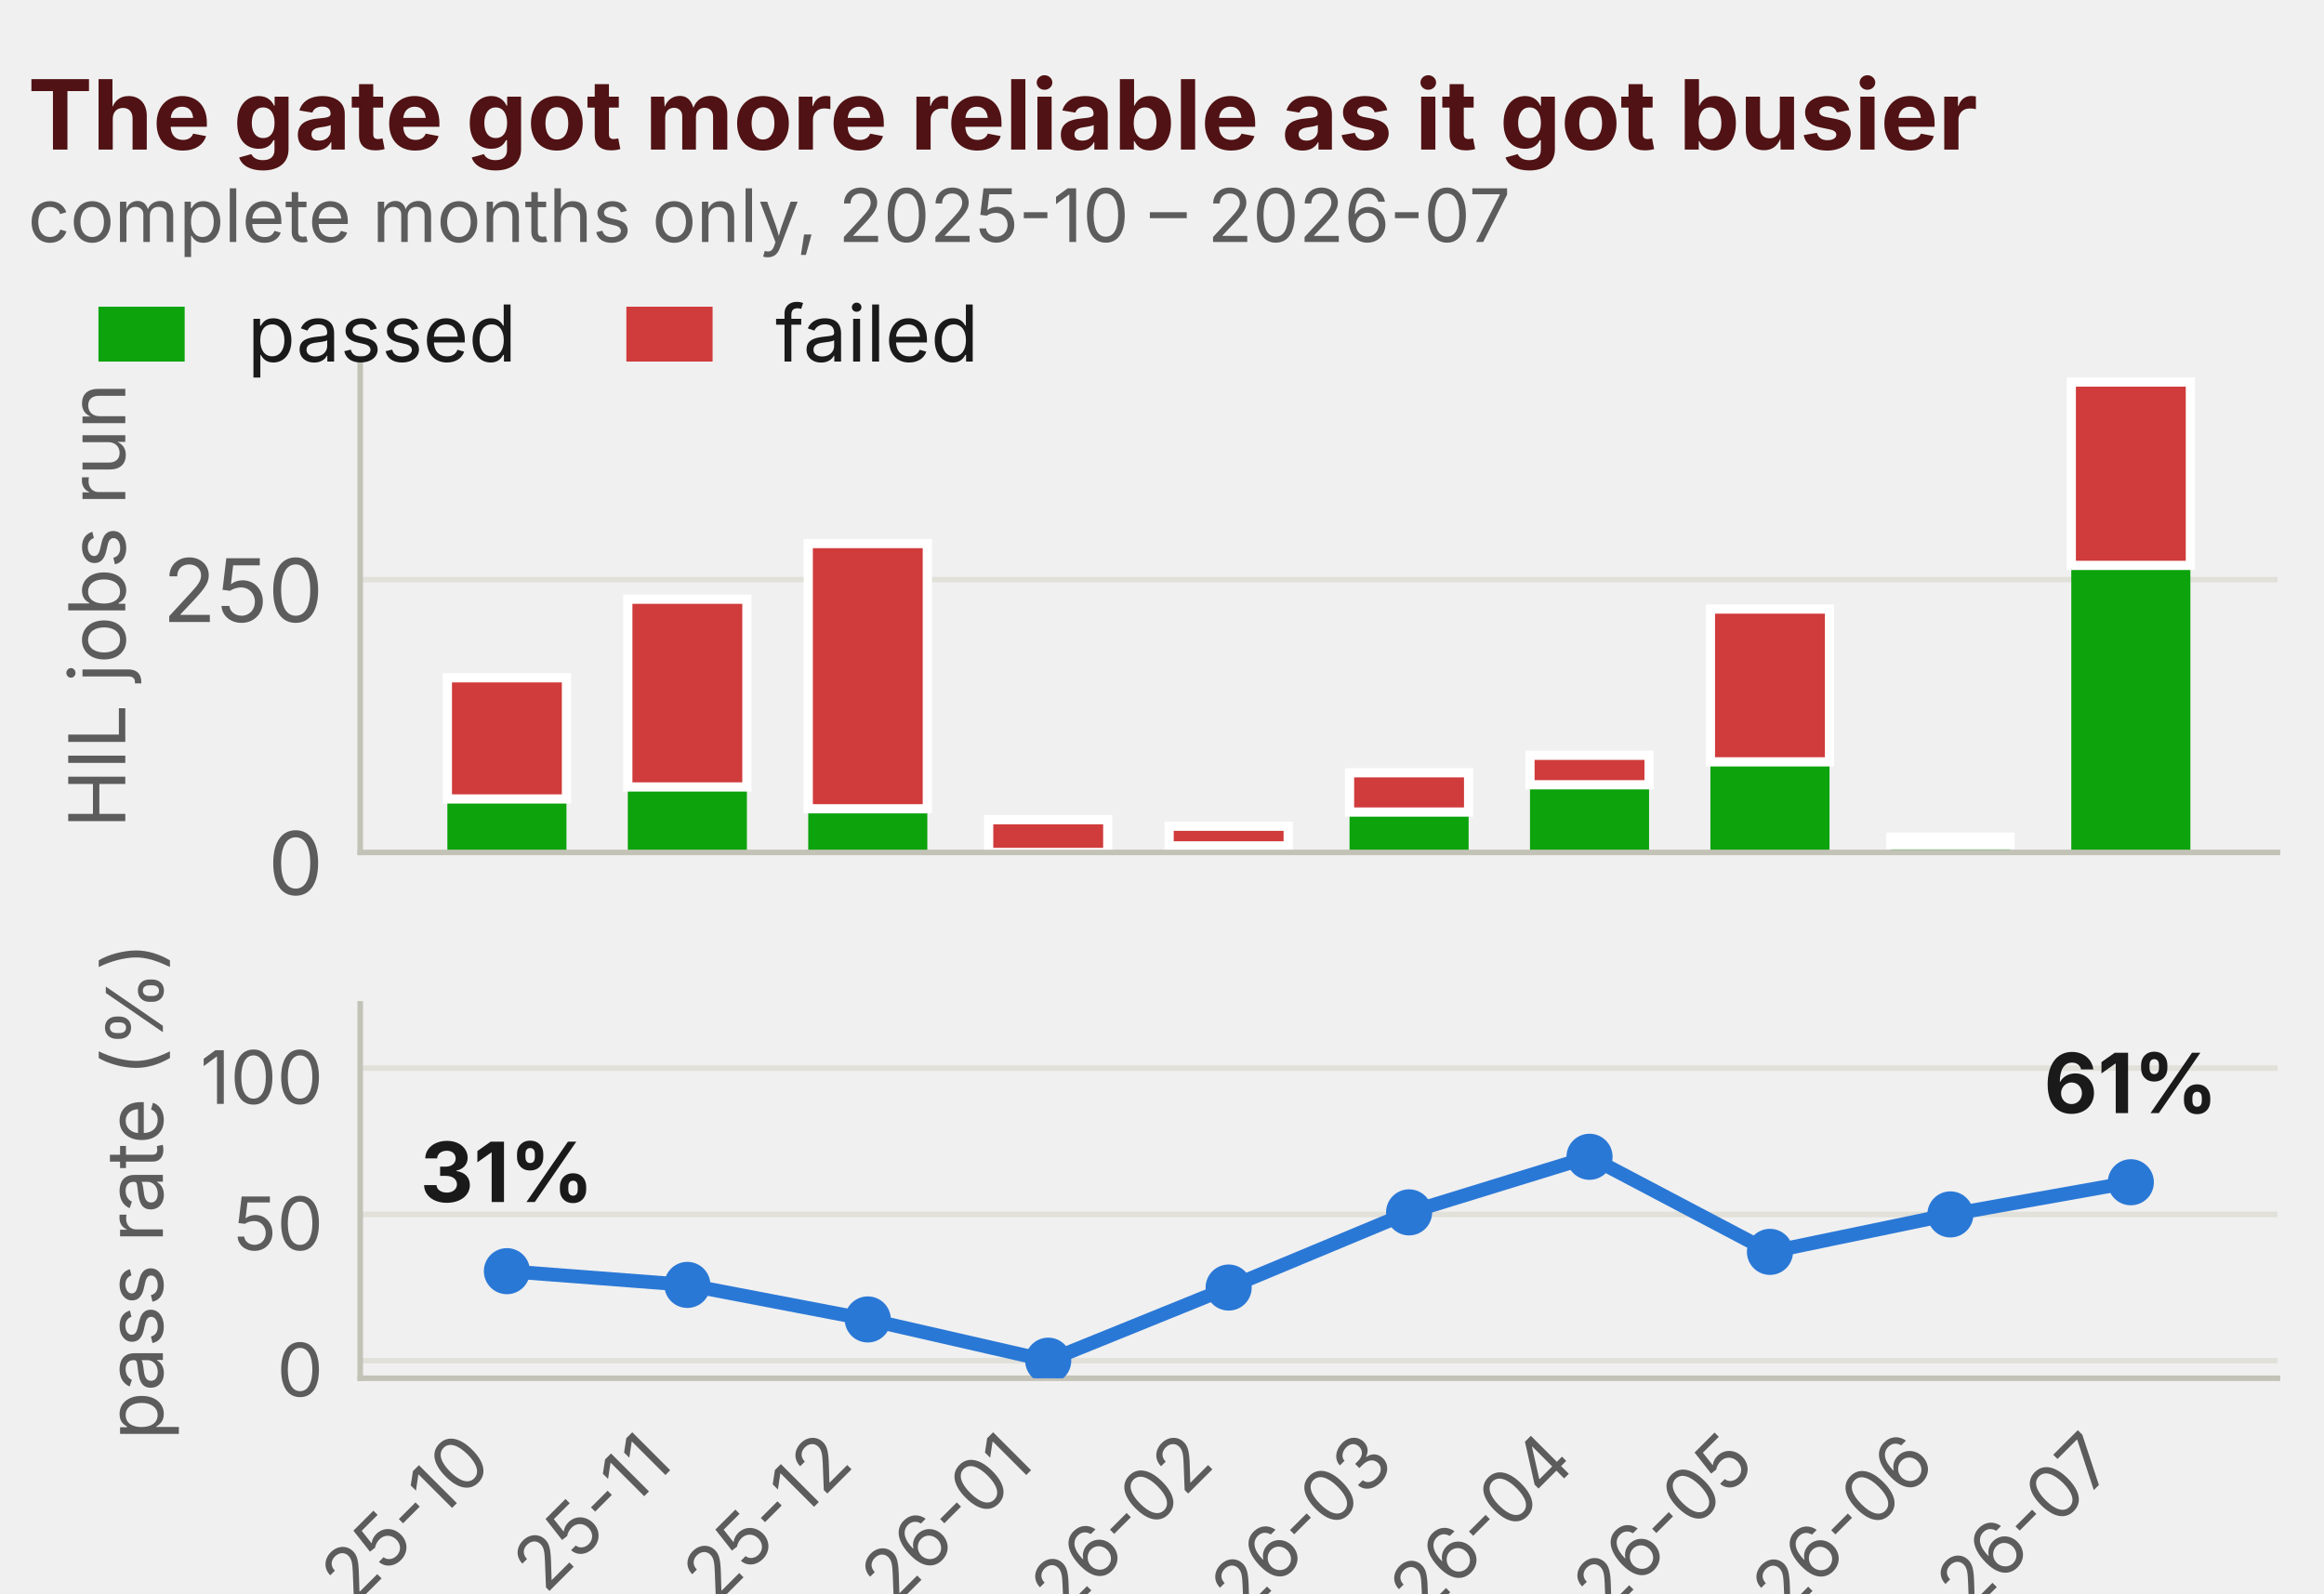
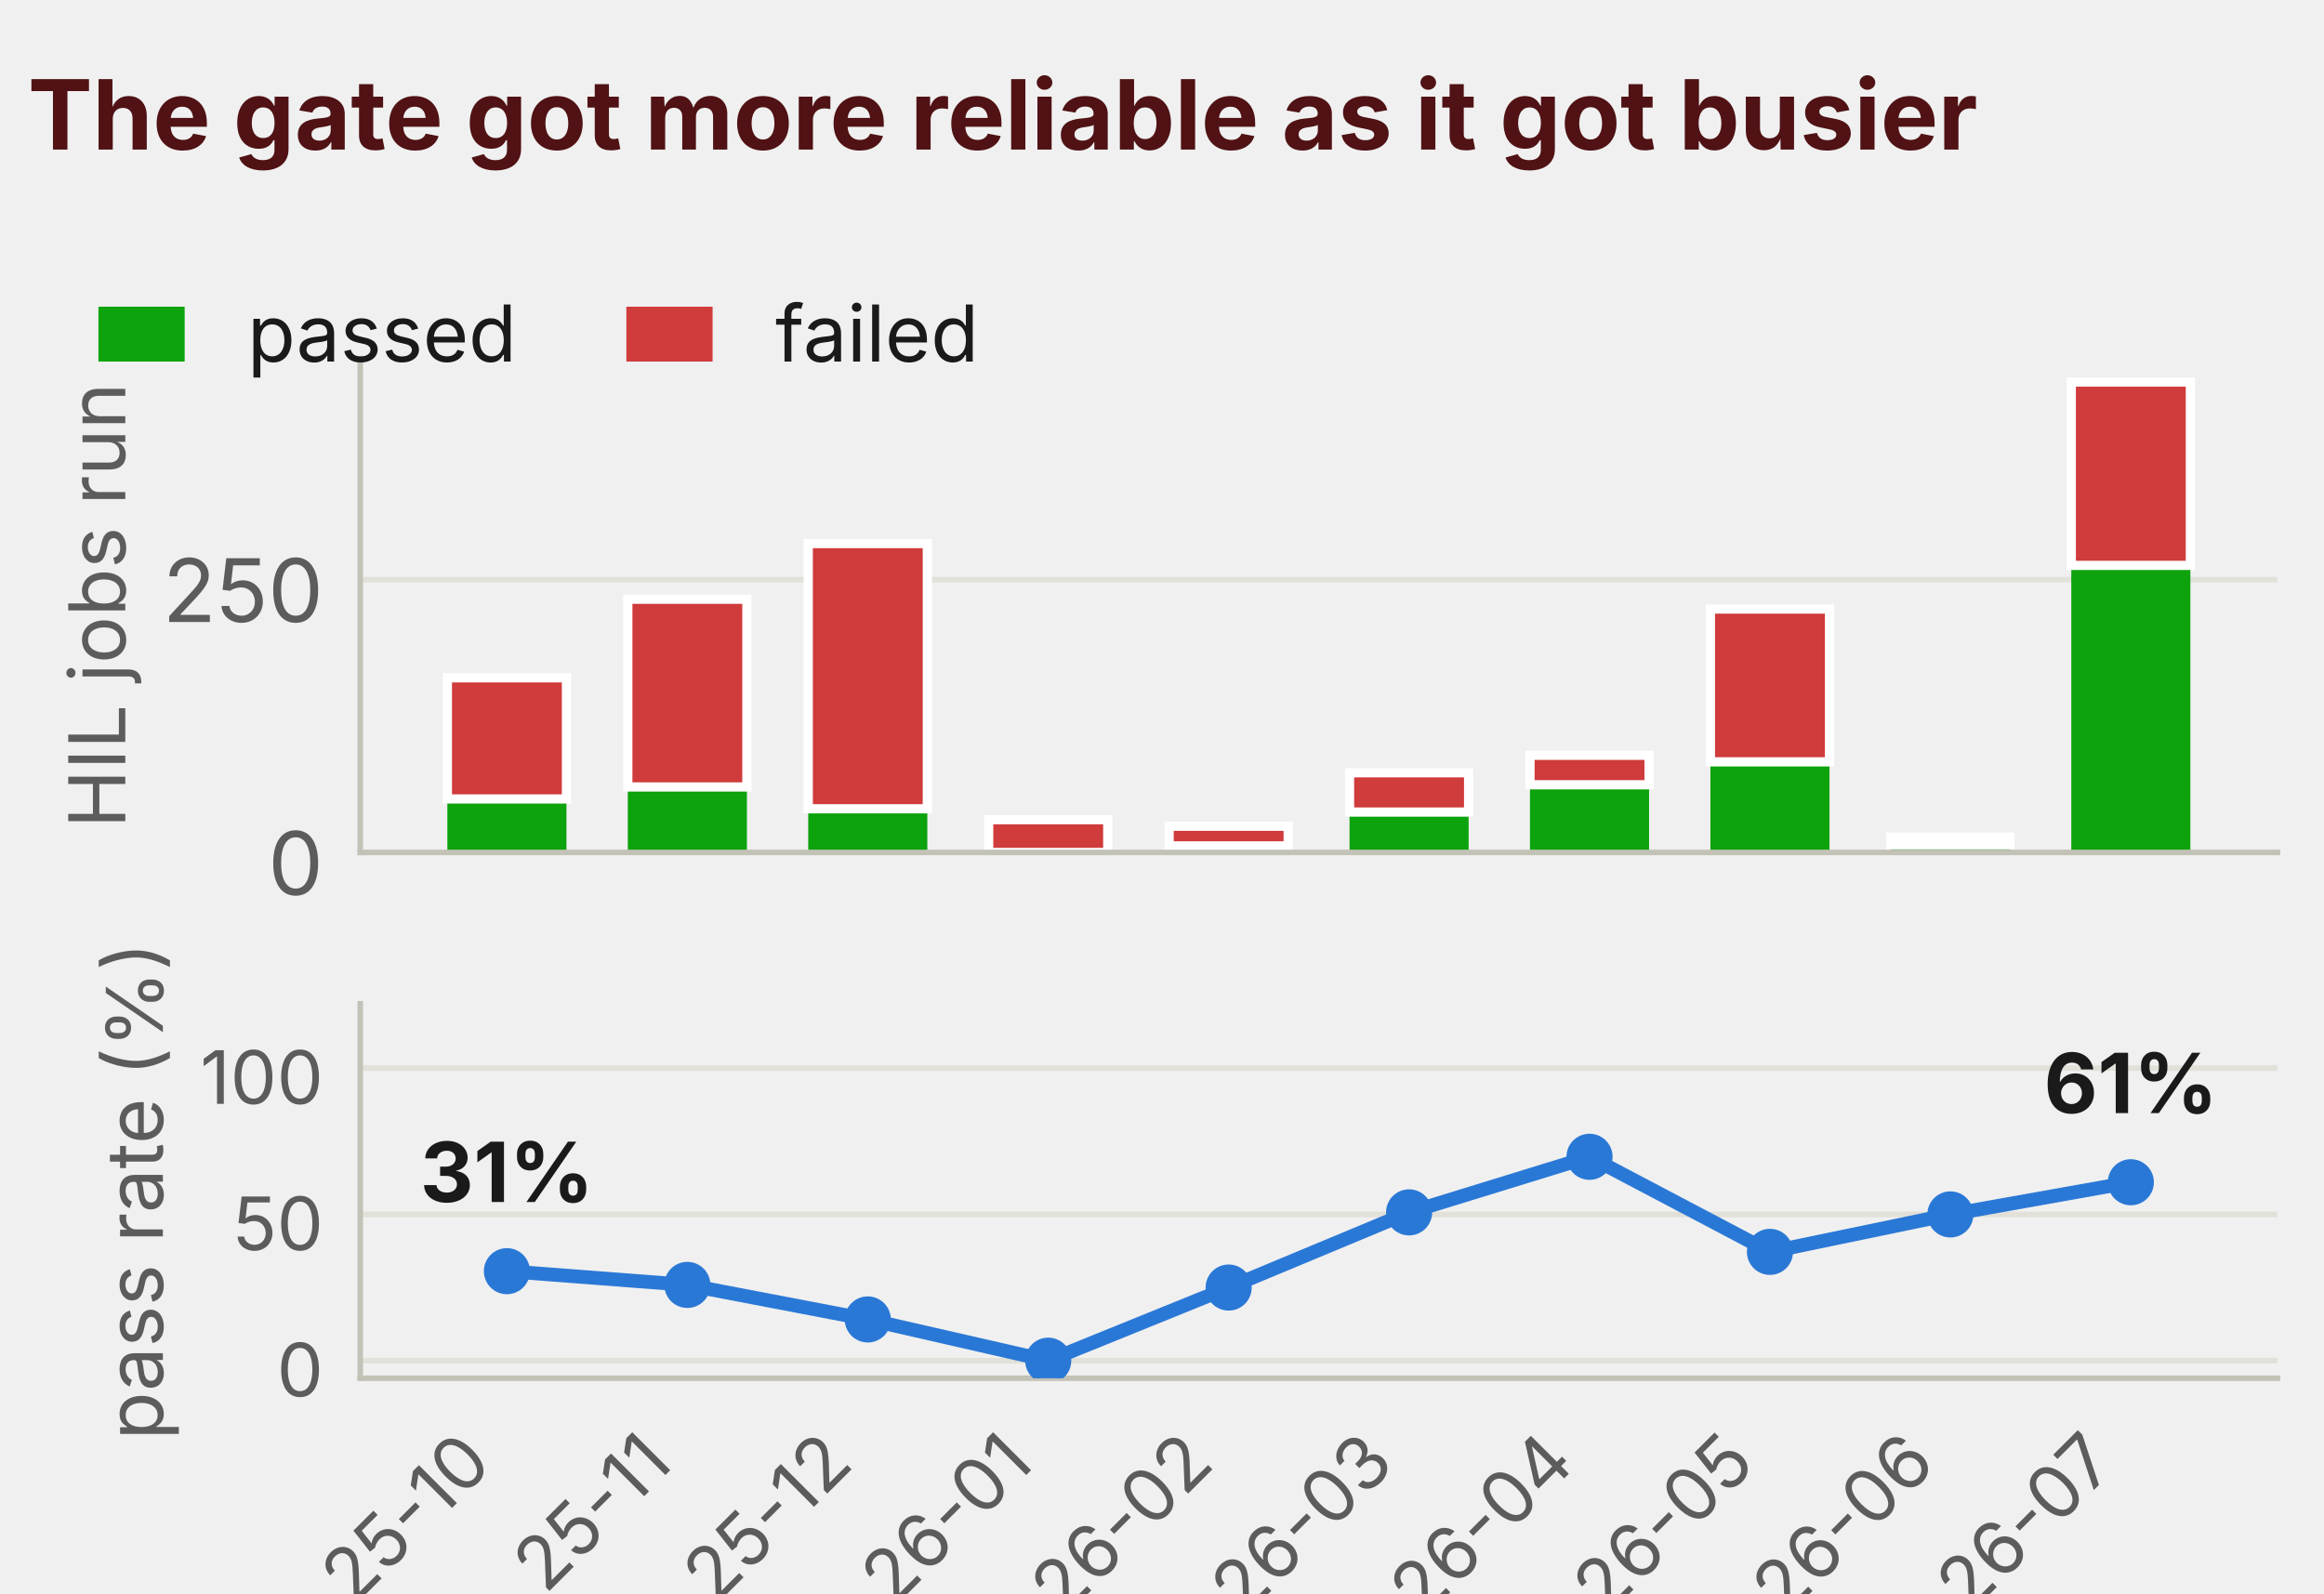
<svg xmlns="http://www.w3.org/2000/svg" xmlns:xlink="http://www.w3.org/1999/xlink" width="504pt" height="345.6pt" viewBox="0 0 504 345.6" version="1.1">
  <defs>
    <style type="text/css">*{stroke-linejoin: round; stroke-linecap: butt}</style>
  </defs>
  <g id="figure_1">
    <g id="patch_1">
      <path d="M 0 345.6  L 504 345.6  L 504 0  L 0 0  L 0 345.6  z " style="fill: none" />
    </g>
    <g id="axes_1">
      <g id="patch_2">
        <path d="M 78.12 184.896  L 493.92 184.896  L 493.92 77.76  L 78.12 77.76  L 78.12 184.896  z " style="fill: none" />
      </g>
      <g id="matplotlib.axis_1">
        <g id="xtick_1">
          <g id="line2d_1" />
        </g>
        <g id="xtick_2">
          <g id="line2d_2" />
        </g>
        <g id="xtick_3">
          <g id="line2d_3" />
        </g>
        <g id="xtick_4">
          <g id="line2d_4" />
        </g>
        <g id="xtick_5">
          <g id="line2d_5" />
        </g>
        <g id="xtick_6">
          <g id="line2d_6" />
        </g>
        <g id="xtick_7">
          <g id="line2d_7" />
        </g>
        <g id="xtick_8">
          <g id="line2d_8" />
        </g>
        <g id="xtick_9">
          <g id="line2d_9" />
        </g>
        <g id="xtick_10">
          <g id="line2d_10" />
        </g>
      </g>
      <g id="matplotlib.axis_2">
        <g id="ytick_1">
          <g id="line2d_11">
-             <path d="M 78.12 184.896  L 493.92 184.896  " clip-path="url(#peb05b85880)" style="fill: none; stroke: #e1e0d9; stroke-width: 1.2; stroke-linecap: square" />
+             <path d="M 78.12 184.896  L 493.92 184.896  " clip-path="url(#pfa0f107c02)" style="fill: none; stroke: #e1e0d9; stroke-width: 1.2; stroke-linecap: square" />
          </g>
          <g id="line2d_12" />
          <g id="text_1">
            <text style="font-size: 19px; font-family: 'Inter', 'Source Sans 3', 'Liberation Sans', 'DejaVu Sans', sans-serif; text-anchor: end; fill: #5c5c5c" x="70.12" y="194.099" transform="rotate(-0 70.12 194.0991)">0</text>
          </g>
        </g>
        <g id="ytick_2">
          <g id="line2d_13">
-             <path d="M 78.12 125.711  L 493.92 125.711  " clip-path="url(#peb05b85880)" style="fill: none; stroke: #e1e0d9; stroke-width: 1.2; stroke-linecap: square" />
+             <path d="M 78.12 125.711  L 493.92 125.711  " clip-path="url(#pfa0f107c02)" style="fill: none; stroke: #e1e0d9; stroke-width: 1.2; stroke-linecap: square" />
          </g>
          <g id="line2d_14" />
          <g id="text_2">
            <text style="font-size: 19px; font-family: 'Inter', 'Source Sans 3', 'Liberation Sans', 'DejaVu Sans', sans-serif; text-anchor: end; fill: #5c5c5c" x="70.12" y="134.915" transform="rotate(-0 70.12 134.9145)">250</text>
          </g>
        </g>
        <g id="text_3">
          <text style="font-size: 17px; font-family: 'Inter', 'Source Sans 3', 'Liberation Sans', 'DejaVu Sans', sans-serif; text-anchor: middle; fill: #5c5c5c" x="27.172" y="131.328" transform="rotate(-90 27.17223 131.328)">HIL jobs run</text>
        </g>
      </g>
      <g id="patch_3">
-         <path d="M 97.02 184.896  L 122.846 184.896  L 122.846 173.296  L 97.02 173.296  z " clip-path="url(#peb05b85880)" style="fill: #0ca30c" />
+         <path d="M 97.02 184.896  L 122.846 184.896  L 122.846 173.296  L 97.02 173.296  z " clip-path="url(#pfa0f107c02)" style="fill: #0ca30c" />
      </g>
      <g id="patch_4">
-         <path d="M 136.15 184.896  L 161.977 184.896  L 161.977 170.692  L 136.15 170.692  z " clip-path="url(#peb05b85880)" style="fill: #0ca30c" />
+         <path d="M 136.15 184.896  L 161.977 184.896  L 161.977 170.692  L 136.15 170.692  z " clip-path="url(#pfa0f107c02)" style="fill: #0ca30c" />
      </g>
      <g id="patch_5">
-         <path d="M 175.281 184.896  L 201.107 184.896  L 201.107 175.426  L 175.281 175.426  z " clip-path="url(#peb05b85880)" style="fill: #0ca30c" />
+         <path d="M 175.281 184.896  L 201.107 184.896  L 201.107 175.426  L 175.281 175.426  z " clip-path="url(#pfa0f107c02)" style="fill: #0ca30c" />
      </g>
      <g id="patch_6">
-         <path d="M 214.411 184.896  L 240.237 184.896  L 240.237 184.896  L 214.411 184.896  z " clip-path="url(#peb05b85880)" style="fill: #0ca30c" />
+         <path d="M 214.411 184.896  L 240.237 184.896  L 240.237 184.896  L 214.411 184.896  z " clip-path="url(#pfa0f107c02)" style="fill: #0ca30c" />
      </g>
      <g id="patch_7">
-         <path d="M 253.542 184.896  L 279.368 184.896  L 279.368 183.476  L 253.542 183.476  z " clip-path="url(#peb05b85880)" style="fill: #0ca30c" />
+         <path d="M 253.542 184.896  L 279.368 184.896  L 279.368 183.476  L 253.542 183.476  z " clip-path="url(#pfa0f107c02)" style="fill: #0ca30c" />
      </g>
      <g id="patch_8">
-         <path d="M 292.672 184.896  L 318.498 184.896  L 318.498 176.137  L 292.672 176.137  z " clip-path="url(#peb05b85880)" style="fill: #0ca30c" />
+         <path d="M 292.672 184.896  L 318.498 184.896  L 318.498 176.137  L 292.672 176.137  z " clip-path="url(#pfa0f107c02)" style="fill: #0ca30c" />
      </g>
      <g id="patch_9">
-         <path d="M 331.803 184.896  L 357.629 184.896  L 357.629 170.218  L 331.803 170.218  z " clip-path="url(#peb05b85880)" style="fill: #0ca30c" />
+         <path d="M 331.803 184.896  L 357.629 184.896  L 357.629 170.218  L 331.803 170.218  z " clip-path="url(#pfa0f107c02)" style="fill: #0ca30c" />
      </g>
      <g id="patch_10">
-         <path d="M 370.933 184.896  L 396.759 184.896  L 396.759 165.247  L 370.933 165.247  z " clip-path="url(#peb05b85880)" style="fill: #0ca30c" />
+         <path d="M 370.933 184.896  L 396.759 184.896  L 396.759 165.247  L 370.933 165.247  z " clip-path="url(#pfa0f107c02)" style="fill: #0ca30c" />
      </g>
      <g id="patch_11">
-         <path d="M 410.063 184.896  L 435.89 184.896  L 435.89 183.239  L 410.063 183.239  z " clip-path="url(#peb05b85880)" style="fill: #0ca30c" />
+         <path d="M 410.063 184.896  L 435.89 184.896  L 435.89 183.239  L 410.063 183.239  z " clip-path="url(#pfa0f107c02)" style="fill: #0ca30c" />
      </g>
      <g id="patch_12">
-         <path d="M 449.194 184.896  L 475.02 184.896  L 475.02 122.634  L 449.194 122.634  z " clip-path="url(#peb05b85880)" style="fill: #0ca30c" />
+         <path d="M 449.194 184.896  L 475.02 184.896  L 475.02 122.634  L 449.194 122.634  z " clip-path="url(#pfa0f107c02)" style="fill: #0ca30c" />
      </g>
      <g id="patch_13">
-         <path d="M 97.02 173.296  L 122.846 173.296  L 122.846 147.018  L 97.02 147.018  z " clip-path="url(#peb05b85880)" style="fill: #d03b3b; stroke: #ffffff; stroke-width: 2; stroke-linejoin: miter" />
+         <path d="M 97.02 173.296  L 122.846 173.296  L 122.846 147.018  L 97.02 147.018  z " clip-path="url(#pfa0f107c02)" style="fill: #d03b3b; stroke: #ffffff; stroke-width: 2; stroke-linejoin: miter" />
      </g>
      <g id="patch_14">
-         <path d="M 136.15 170.692  L 161.977 170.692  L 161.977 129.973  L 136.15 129.973  z " clip-path="url(#peb05b85880)" style="fill: #d03b3b; stroke: #ffffff; stroke-width: 2; stroke-linejoin: miter" />
+         <path d="M 136.15 170.692  L 161.977 170.692  L 161.977 129.973  L 136.15 129.973  z " clip-path="url(#pfa0f107c02)" style="fill: #d03b3b; stroke: #ffffff; stroke-width: 2; stroke-linejoin: miter" />
      </g>
      <g id="patch_15">
-         <path d="M 175.281 175.426  L 201.107 175.426  L 201.107 117.899  L 175.281 117.899  z " clip-path="url(#peb05b85880)" style="fill: #d03b3b; stroke: #ffffff; stroke-width: 2; stroke-linejoin: miter" />
+         <path d="M 175.281 175.426  L 201.107 175.426  L 201.107 117.899  L 175.281 117.899  z " clip-path="url(#pfa0f107c02)" style="fill: #d03b3b; stroke: #ffffff; stroke-width: 2; stroke-linejoin: miter" />
      </g>
      <g id="patch_16">
-         <path d="M 214.411 184.896  L 240.237 184.896  L 240.237 177.794  L 214.411 177.794  z " clip-path="url(#peb05b85880)" style="fill: #d03b3b; stroke: #ffffff; stroke-width: 2; stroke-linejoin: miter" />
+         <path d="M 214.411 184.896  L 240.237 184.896  L 240.237 177.794  L 214.411 177.794  z " clip-path="url(#pfa0f107c02)" style="fill: #d03b3b; stroke: #ffffff; stroke-width: 2; stroke-linejoin: miter" />
      </g>
      <g id="patch_17">
-         <path d="M 253.542 183.476  L 279.368 183.476  L 279.368 179.214  L 253.542 179.214  z " clip-path="url(#peb05b85880)" style="fill: #d03b3b; stroke: #ffffff; stroke-width: 2; stroke-linejoin: miter" />
+         <path d="M 253.542 183.476  L 279.368 183.476  L 279.368 179.214  L 253.542 179.214  z " clip-path="url(#pfa0f107c02)" style="fill: #d03b3b; stroke: #ffffff; stroke-width: 2; stroke-linejoin: miter" />
      </g>
      <g id="patch_18">
-         <path d="M 292.672 176.137  L 318.498 176.137  L 318.498 167.614  L 292.672 167.614  z " clip-path="url(#peb05b85880)" style="fill: #d03b3b; stroke: #ffffff; stroke-width: 2; stroke-linejoin: miter" />
+         <path d="M 292.672 176.137  L 318.498 176.137  L 318.498 167.614  L 292.672 167.614  z " clip-path="url(#pfa0f107c02)" style="fill: #d03b3b; stroke: #ffffff; stroke-width: 2; stroke-linejoin: miter" />
      </g>
      <g id="patch_19">
-         <path d="M 331.803 170.218  L 357.629 170.218  L 357.629 163.826  L 331.803 163.826  z " clip-path="url(#peb05b85880)" style="fill: #d03b3b; stroke: #ffffff; stroke-width: 2; stroke-linejoin: miter" />
+         <path d="M 331.803 170.218  L 357.629 170.218  L 357.629 163.826  L 331.803 163.826  z " clip-path="url(#pfa0f107c02)" style="fill: #d03b3b; stroke: #ffffff; stroke-width: 2; stroke-linejoin: miter" />
      </g>
      <g id="patch_20">
-         <path d="M 370.933 165.247  L 396.759 165.247  L 396.759 132.103  L 370.933 132.103  z " clip-path="url(#peb05b85880)" style="fill: #d03b3b; stroke: #ffffff; stroke-width: 2; stroke-linejoin: miter" />
+         <path d="M 370.933 165.247  L 396.759 165.247  L 396.759 132.103  L 370.933 132.103  z " clip-path="url(#pfa0f107c02)" style="fill: #d03b3b; stroke: #ffffff; stroke-width: 2; stroke-linejoin: miter" />
      </g>
      <g id="patch_21">
-         <path d="M 410.063 183.239  L 435.89 183.239  L 435.89 181.582  L 410.063 181.582  z " clip-path="url(#peb05b85880)" style="fill: #d03b3b; stroke: #ffffff; stroke-width: 2; stroke-linejoin: miter" />
+         <path d="M 410.063 183.239  L 435.89 183.239  L 435.89 181.582  L 410.063 181.582  z " clip-path="url(#pfa0f107c02)" style="fill: #d03b3b; stroke: #ffffff; stroke-width: 2; stroke-linejoin: miter" />
      </g>
      <g id="patch_22">
-         <path d="M 449.194 122.634  L 475.02 122.634  L 475.02 82.862  L 449.194 82.862  z " clip-path="url(#peb05b85880)" style="fill: #d03b3b; stroke: #ffffff; stroke-width: 2; stroke-linejoin: miter" />
+         <path d="M 449.194 122.634  L 475.02 122.634  L 475.02 82.862  L 449.194 82.862  z " clip-path="url(#pfa0f107c02)" style="fill: #d03b3b; stroke: #ffffff; stroke-width: 2; stroke-linejoin: miter" />
      </g>
      <g id="patch_23">
        <path d="M 78.12 184.896  L 78.12 77.76  " style="fill: none; stroke: #c3c2b7; stroke-width: 1.2; stroke-linejoin: miter; stroke-linecap: square" />
      </g>
      <g id="patch_24">
        <path d="M 78.12 184.896  L 493.92 184.896  " style="fill: none; stroke: #c3c2b7; stroke-width: 1.2; stroke-linejoin: miter; stroke-linecap: square" />
      </g>
    </g>
    <g id="axes_2">
      <g id="patch_25">
        <path d="M 78.12 298.944  L 493.92 298.944  L 493.92 217.728  L 78.12 217.728  L 78.12 298.944  z " style="fill: none" />
      </g>
      <g id="matplotlib.axis_3">
        <g id="xtick_11">
          <g id="line2d_15" />
          <g id="text_4">
            <text style="font-size: 16px; font-family: 'Inter', 'Source Sans 3', 'Liberation Sans', 'DejaVu Sans', sans-serif; fill: #5c5c5c" transform="translate(76.6482 348.46) rotate(-45)">25-10</text>
          </g>
        </g>
        <g id="xtick_12">
          <g id="line2d_16" />
          <g id="text_5">
            <text style="font-size: 16px; font-family: 'Inter', 'Source Sans 3', 'Liberation Sans', 'DejaVu Sans', sans-serif; fill: #5c5c5c" transform="translate(118.3154 345.9233) rotate(-45)">25-11</text>
          </g>
        </g>
        <g id="xtick_13">
          <g id="line2d_17" />
          <g id="text_6">
            <text style="font-size: 16px; font-family: 'Inter', 'Source Sans 3', 'Liberation Sans', 'DejaVu Sans', sans-serif; fill: #5c5c5c" transform="translate(155.1477 348.2214) rotate(-45)">25-12</text>
          </g>
        </g>
        <g id="xtick_14">
          <g id="line2d_18" />
          <g id="text_7">
            <text style="font-size: 16px; font-family: 'Inter', 'Source Sans 3', 'Liberation Sans', 'DejaVu Sans', sans-serif; fill: #5c5c5c" transform="translate(193.7354 348.7641) rotate(-45)">26-01</text>
          </g>
        </g>
        <g id="xtick_15">
          <g id="line2d_19" />
          <g id="text_8">
            <text style="font-size: 16px; font-family: 'Inter', 'Source Sans 3', 'Liberation Sans', 'DejaVu Sans', sans-serif; fill: #5c5c5c" transform="translate(230.5678 351.0622) rotate(-45)">26-02</text>
          </g>
        </g>
        <g id="xtick_16">
          <g id="line2d_20" />
          <g id="text_9">
            <text style="font-size: 16px; font-family: 'Inter', 'Source Sans 3', 'Liberation Sans', 'DejaVu Sans', sans-serif; fill: #5c5c5c" transform="translate(269.6098 351.1505) rotate(-45)">26-03</text>
          </g>
        </g>
        <g id="xtick_17">
          <g id="line2d_21" />
          <g id="text_10">
            <text style="font-size: 16px; font-family: 'Inter', 'Source Sans 3', 'Liberation Sans', 'DejaVu Sans', sans-serif; fill: #5c5c5c" transform="translate(308.4203 351.4705) rotate(-45)">26-04</text>
          </g>
        </g>
        <g id="xtick_18">
          <g id="line2d_22" />
          <g id="text_11">
            <text style="font-size: 16px; font-family: 'Inter', 'Source Sans 3', 'Liberation Sans', 'DejaVu Sans', sans-serif; fill: #5c5c5c" transform="translate(348.1465 350.8748) rotate(-45)">26-05</text>
          </g>
        </g>
        <g id="xtick_19">
          <g id="line2d_23" />
          <g id="text_12">
            <text style="font-size: 16px; font-family: 'Inter', 'Source Sans 3', 'Liberation Sans', 'DejaVu Sans', sans-serif; fill: #5c5c5c" transform="translate(386.9729 351.1788) rotate(-45)">26-06</text>
          </g>
        </g>
        <g id="xtick_20">
          <g id="line2d_24" />
          <g id="text_13">
            <text style="font-size: 16px; font-family: 'Inter', 'Source Sans 3', 'Liberation Sans', 'DejaVu Sans', sans-serif; fill: #5c5c5c" transform="translate(426.9377 350.3444) rotate(-45)">26-07</text>
          </g>
        </g>
      </g>
      <g id="matplotlib.axis_4">
        <g id="ytick_3">
          <g id="line2d_25">
-             <path d="M 78.12 295.137  L 493.92 295.137  " clip-path="url(#pf4aa424bee)" style="fill: none; stroke: #e1e0d9; stroke-width: 1.2; stroke-linecap: square" />
+             <path d="M 78.12 295.137  L 493.92 295.137  " clip-path="url(#p1434239a06)" style="fill: none; stroke: #e1e0d9; stroke-width: 1.2; stroke-linecap: square" />
          </g>
          <g id="line2d_26" />
          <g id="text_14">
            <text style="font-size: 16px; font-family: 'Inter', 'Source Sans 3', 'Liberation Sans', 'DejaVu Sans', sans-serif; text-anchor: end; fill: #5c5c5c" x="70.12" y="302.887" transform="rotate(-0 70.12 302.887)">0</text>
          </g>
        </g>
        <g id="ytick_4">
          <g id="line2d_27">
-             <path d="M 78.12 263.412  L 493.92 263.412  " clip-path="url(#pf4aa424bee)" style="fill: none; stroke: #e1e0d9; stroke-width: 1.2; stroke-linecap: square" />
+             <path d="M 78.12 263.412  L 493.92 263.412  " clip-path="url(#p1434239a06)" style="fill: none; stroke: #e1e0d9; stroke-width: 1.2; stroke-linecap: square" />
          </g>
          <g id="line2d_28" />
          <g id="text_15">
            <text style="font-size: 16px; font-family: 'Inter', 'Source Sans 3', 'Liberation Sans', 'DejaVu Sans', sans-serif; text-anchor: end; fill: #5c5c5c" x="70.12" y="271.162" transform="rotate(-0 70.12 271.162)">50</text>
          </g>
        </g>
        <g id="ytick_5">
          <g id="line2d_29">
-             <path d="M 78.12 231.687  L 493.92 231.687  " clip-path="url(#pf4aa424bee)" style="fill: none; stroke: #e1e0d9; stroke-width: 1.2; stroke-linecap: square" />
+             <path d="M 78.12 231.687  L 493.92 231.687  " clip-path="url(#p1434239a06)" style="fill: none; stroke: #e1e0d9; stroke-width: 1.2; stroke-linecap: square" />
          </g>
          <g id="line2d_30" />
          <g id="text_16">
            <text style="font-size: 16px; font-family: 'Inter', 'Source Sans 3', 'Liberation Sans', 'DejaVu Sans', sans-serif; text-anchor: end; fill: #5c5c5c" x="70.12" y="239.437" transform="rotate(-0 70.12 239.437)">100</text>
          </g>
        </g>
        <g id="text_17">
          <text style="font-size: 17px; font-family: 'Inter', 'Source Sans 3', 'Liberation Sans', 'DejaVu Sans', sans-serif; text-anchor: middle; fill: #5c5c5c" x="35.322" y="258.336" transform="rotate(-90 35.32191 258.336)">pass rate (%)</text>
        </g>
      </g>
      <g id="patch_26">
        <path d="M 78.12 298.944  L 78.12 217.728  " style="fill: none; stroke: #c3c2b7; stroke-width: 1.2; stroke-linejoin: miter; stroke-linecap: square" />
      </g>
      <g id="patch_27">
        <path d="M 78.12 298.944  L 493.92 298.944  " style="fill: none; stroke: #c3c2b7; stroke-width: 1.2; stroke-linejoin: miter; stroke-linecap: square" />
      </g>
      <g id="line2d_31">
-         <path d="M 109.933 275.721  L 149.063 278.703  L 188.194 286.191  L 227.324 295.137  L 266.455 279.274  L 305.585 262.968  L 344.716 250.912  L 383.846 271.534  L 422.977 263.412  L 462.107 256.433  " clip-path="url(#pf4aa424bee)" style="fill: none; stroke: #2a78d6; stroke-width: 3; stroke-linecap: square" />
+         <path d="M 109.933 275.721  L 149.063 278.703  L 188.194 286.191  L 227.324 295.137  L 266.455 279.274  L 305.585 262.968  L 344.716 250.912  L 383.846 271.534  L 422.977 263.412  L 462.107 256.433  " clip-path="url(#p1434239a06)" style="fill: none; stroke: #2a78d6; stroke-width: 3; stroke-linecap: square" />
        <defs>
-           <path id="m949aa8b9dd" d="M 0 4.5  C 1.193 4.5 2.338 4.026 3.182 3.182  C 4.026 2.338 4.5 1.193 4.5 0  C 4.5 -1.193 4.026 -2.338 3.182 -3.182  C 2.338 -4.026 1.193 -4.5 0 -4.5  C -1.193 -4.5 -2.338 -4.026 -3.182 -3.182  C -4.026 -2.338 -4.5 -1.193 -4.5 0  C -4.5 1.193 -4.026 2.338 -3.182 3.182  C -2.338 4.026 -1.193 4.5 0 4.5  z " style="stroke: #2a78d6" />
+           <path id="m6c691a8b51" d="M 0 4.5  C 1.193 4.5 2.338 4.026 3.182 3.182  C 4.026 2.338 4.5 1.193 4.5 0  C 4.5 -1.193 4.026 -2.338 3.182 -3.182  C 2.338 -4.026 1.193 -4.5 0 -4.5  C -1.193 -4.5 -2.338 -4.026 -3.182 -3.182  C -4.026 -2.338 -4.5 -1.193 -4.5 0  C -4.5 1.193 -4.026 2.338 -3.182 3.182  C -2.338 4.026 -1.193 4.5 0 4.5  z " style="stroke: #2a78d6" />
        </defs>
-         <g clip-path="url(#pf4aa424bee)">
-           <use xlink:href="#m949aa8b9dd" x="109.933" y="275.721" style="fill: #2a78d6; stroke: #2a78d6" />
-           <use xlink:href="#m949aa8b9dd" x="149.063" y="278.703" style="fill: #2a78d6; stroke: #2a78d6" />
-           <use xlink:href="#m949aa8b9dd" x="188.194" y="286.191" style="fill: #2a78d6; stroke: #2a78d6" />
-           <use xlink:href="#m949aa8b9dd" x="227.324" y="295.137" style="fill: #2a78d6; stroke: #2a78d6" />
-           <use xlink:href="#m949aa8b9dd" x="266.455" y="279.274" style="fill: #2a78d6; stroke: #2a78d6" />
-           <use xlink:href="#m949aa8b9dd" x="305.585" y="262.968" style="fill: #2a78d6; stroke: #2a78d6" />
-           <use xlink:href="#m949aa8b9dd" x="344.716" y="250.912" style="fill: #2a78d6; stroke: #2a78d6" />
-           <use xlink:href="#m949aa8b9dd" x="383.846" y="271.534" style="fill: #2a78d6; stroke: #2a78d6" />
-           <use xlink:href="#m949aa8b9dd" x="422.977" y="263.412" style="fill: #2a78d6; stroke: #2a78d6" />
-           <use xlink:href="#m949aa8b9dd" x="462.107" y="256.433" style="fill: #2a78d6; stroke: #2a78d6" />
+         <g clip-path="url(#p1434239a06)">
+           <use xlink:href="#m6c691a8b51" x="109.933" y="275.721" style="fill: #2a78d6; stroke: #2a78d6" />
+           <use xlink:href="#m6c691a8b51" x="149.063" y="278.703" style="fill: #2a78d6; stroke: #2a78d6" />
+           <use xlink:href="#m6c691a8b51" x="188.194" y="286.191" style="fill: #2a78d6; stroke: #2a78d6" />
+           <use xlink:href="#m6c691a8b51" x="227.324" y="295.137" style="fill: #2a78d6; stroke: #2a78d6" />
+           <use xlink:href="#m6c691a8b51" x="266.455" y="279.274" style="fill: #2a78d6; stroke: #2a78d6" />
+           <use xlink:href="#m6c691a8b51" x="305.585" y="262.968" style="fill: #2a78d6; stroke: #2a78d6" />
+           <use xlink:href="#m6c691a8b51" x="344.716" y="250.912" style="fill: #2a78d6; stroke: #2a78d6" />
+           <use xlink:href="#m6c691a8b51" x="383.846" y="271.534" style="fill: #2a78d6; stroke: #2a78d6" />
+           <use xlink:href="#m6c691a8b51" x="422.977" y="263.412" style="fill: #2a78d6; stroke: #2a78d6" />
+           <use xlink:href="#m6c691a8b51" x="462.107" y="256.433" style="fill: #2a78d6; stroke: #2a78d6" />
        </g>
      </g>
      <g id="text_18">
        <text style="font-weight: 700; font-size: 18px; font-family: 'Inter', 'Source Sans 3', 'Liberation Sans', 'DejaVu Sans', sans-serif; text-anchor: middle; fill: #1a1a1a" x="109.933" y="260.721" transform="rotate(-0 109.933 260.7213)">31%</text>
      </g>
      <g id="text_19">
        <text style="font-weight: 700; font-size: 18px; font-family: 'Inter', 'Source Sans 3', 'Liberation Sans', 'DejaVu Sans', sans-serif; text-anchor: middle; fill: #1a1a1a" x="462.107" y="241.433" transform="rotate(-0 462.107 241.4325)">61%</text>
      </g>
    </g>
    <g id="text_20">
      <text style="font-weight: 700; font-size: 21px; font-family: 'Inter', 'Source Sans 3', 'Liberation Sans', 'DejaVu Sans', sans-serif; text-anchor: start; fill: #501214" x="6.048" y="32.44" transform="rotate(-0 6.048 32.43975)">The gate got more reliable as it got busier</text>
-     </g>
-     <g id="text_21">
-       <text style="font-size: 16px; font-family: 'Inter', 'Source Sans 3', 'Liberation Sans', 'DejaVu Sans', sans-serif; text-anchor: start; fill: #5c5c5c" x="6.048" y="52.479" transform="rotate(-0 6.048 52.4792)">complete months only, 2025-10 – 2026-07</text>
    </g>
    <g id="legend_1">
      <g id="patch_28">
        <path d="M 21.348 78.425  L 40.048 78.425  L 40.048 66.525  L 21.348 66.525  z " style="fill: #0ca30c" />
      </g>
-       <g id="text_22">
+       <g id="text_21">
        <text style="font-size: 17px; font-family: 'Inter', 'Source Sans 3', 'Liberation Sans', 'DejaVu Sans', sans-serif; text-anchor: start; fill: #1a1a1a" x="53.648" y="78.425" transform="rotate(-0 53.648 78.42475)">passed</text>
      </g>
      <g id="patch_29">
        <path d="M 135.838 78.425  L 154.538 78.425  L 154.538 66.525  L 135.838 66.525  z " style="fill: #d03b3b" />
      </g>
-       <g id="text_23">
+       <g id="text_22">
        <text style="font-size: 17px; font-family: 'Inter', 'Source Sans 3', 'Liberation Sans', 'DejaVu Sans', sans-serif; text-anchor: start; fill: #1a1a1a" x="168.138" y="78.425" transform="rotate(-0 168.1377 78.42475)">failed</text>
      </g>
    </g>
  </g>
  <defs>
-     <clipPath id="peb05b85880">
+     <clipPath id="pfa0f107c02">
      <rect x="78.12" y="77.76" width="415.8" height="107.136" />
    </clipPath>
-     <clipPath id="pf4aa424bee">
+     <clipPath id="p1434239a06">
      <rect x="78.12" y="217.728" width="415.8" height="81.216" />
    </clipPath>
  </defs>
</svg>
